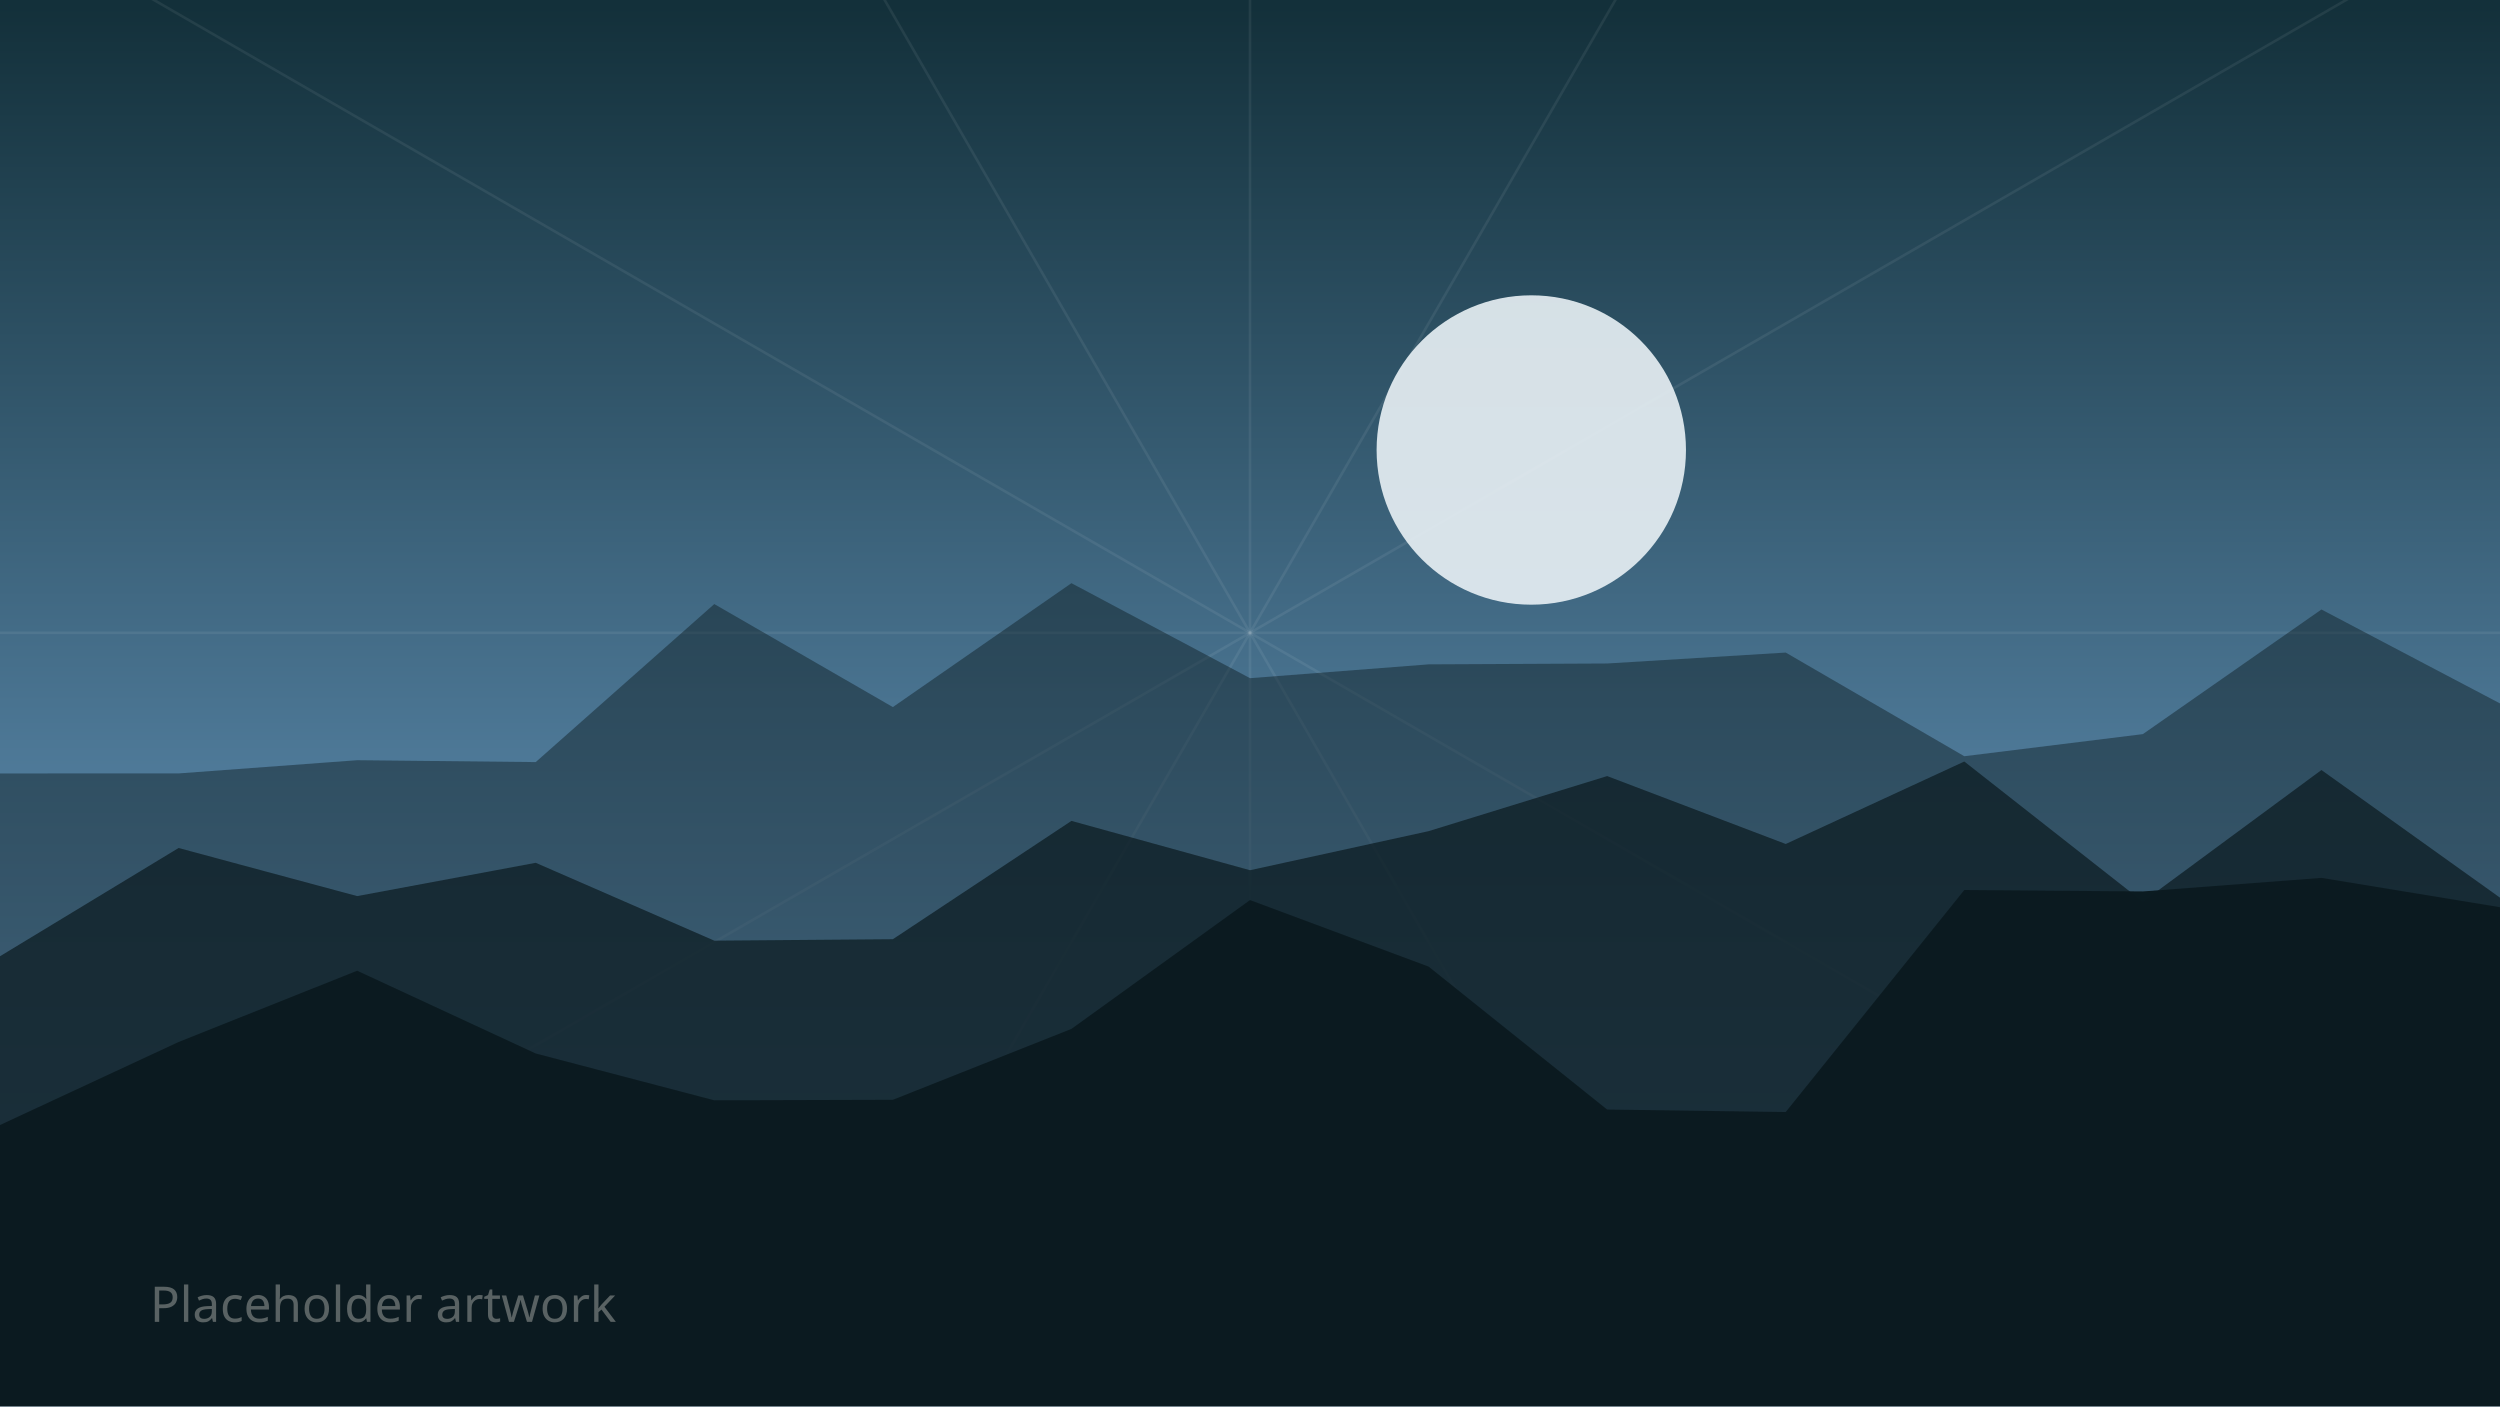
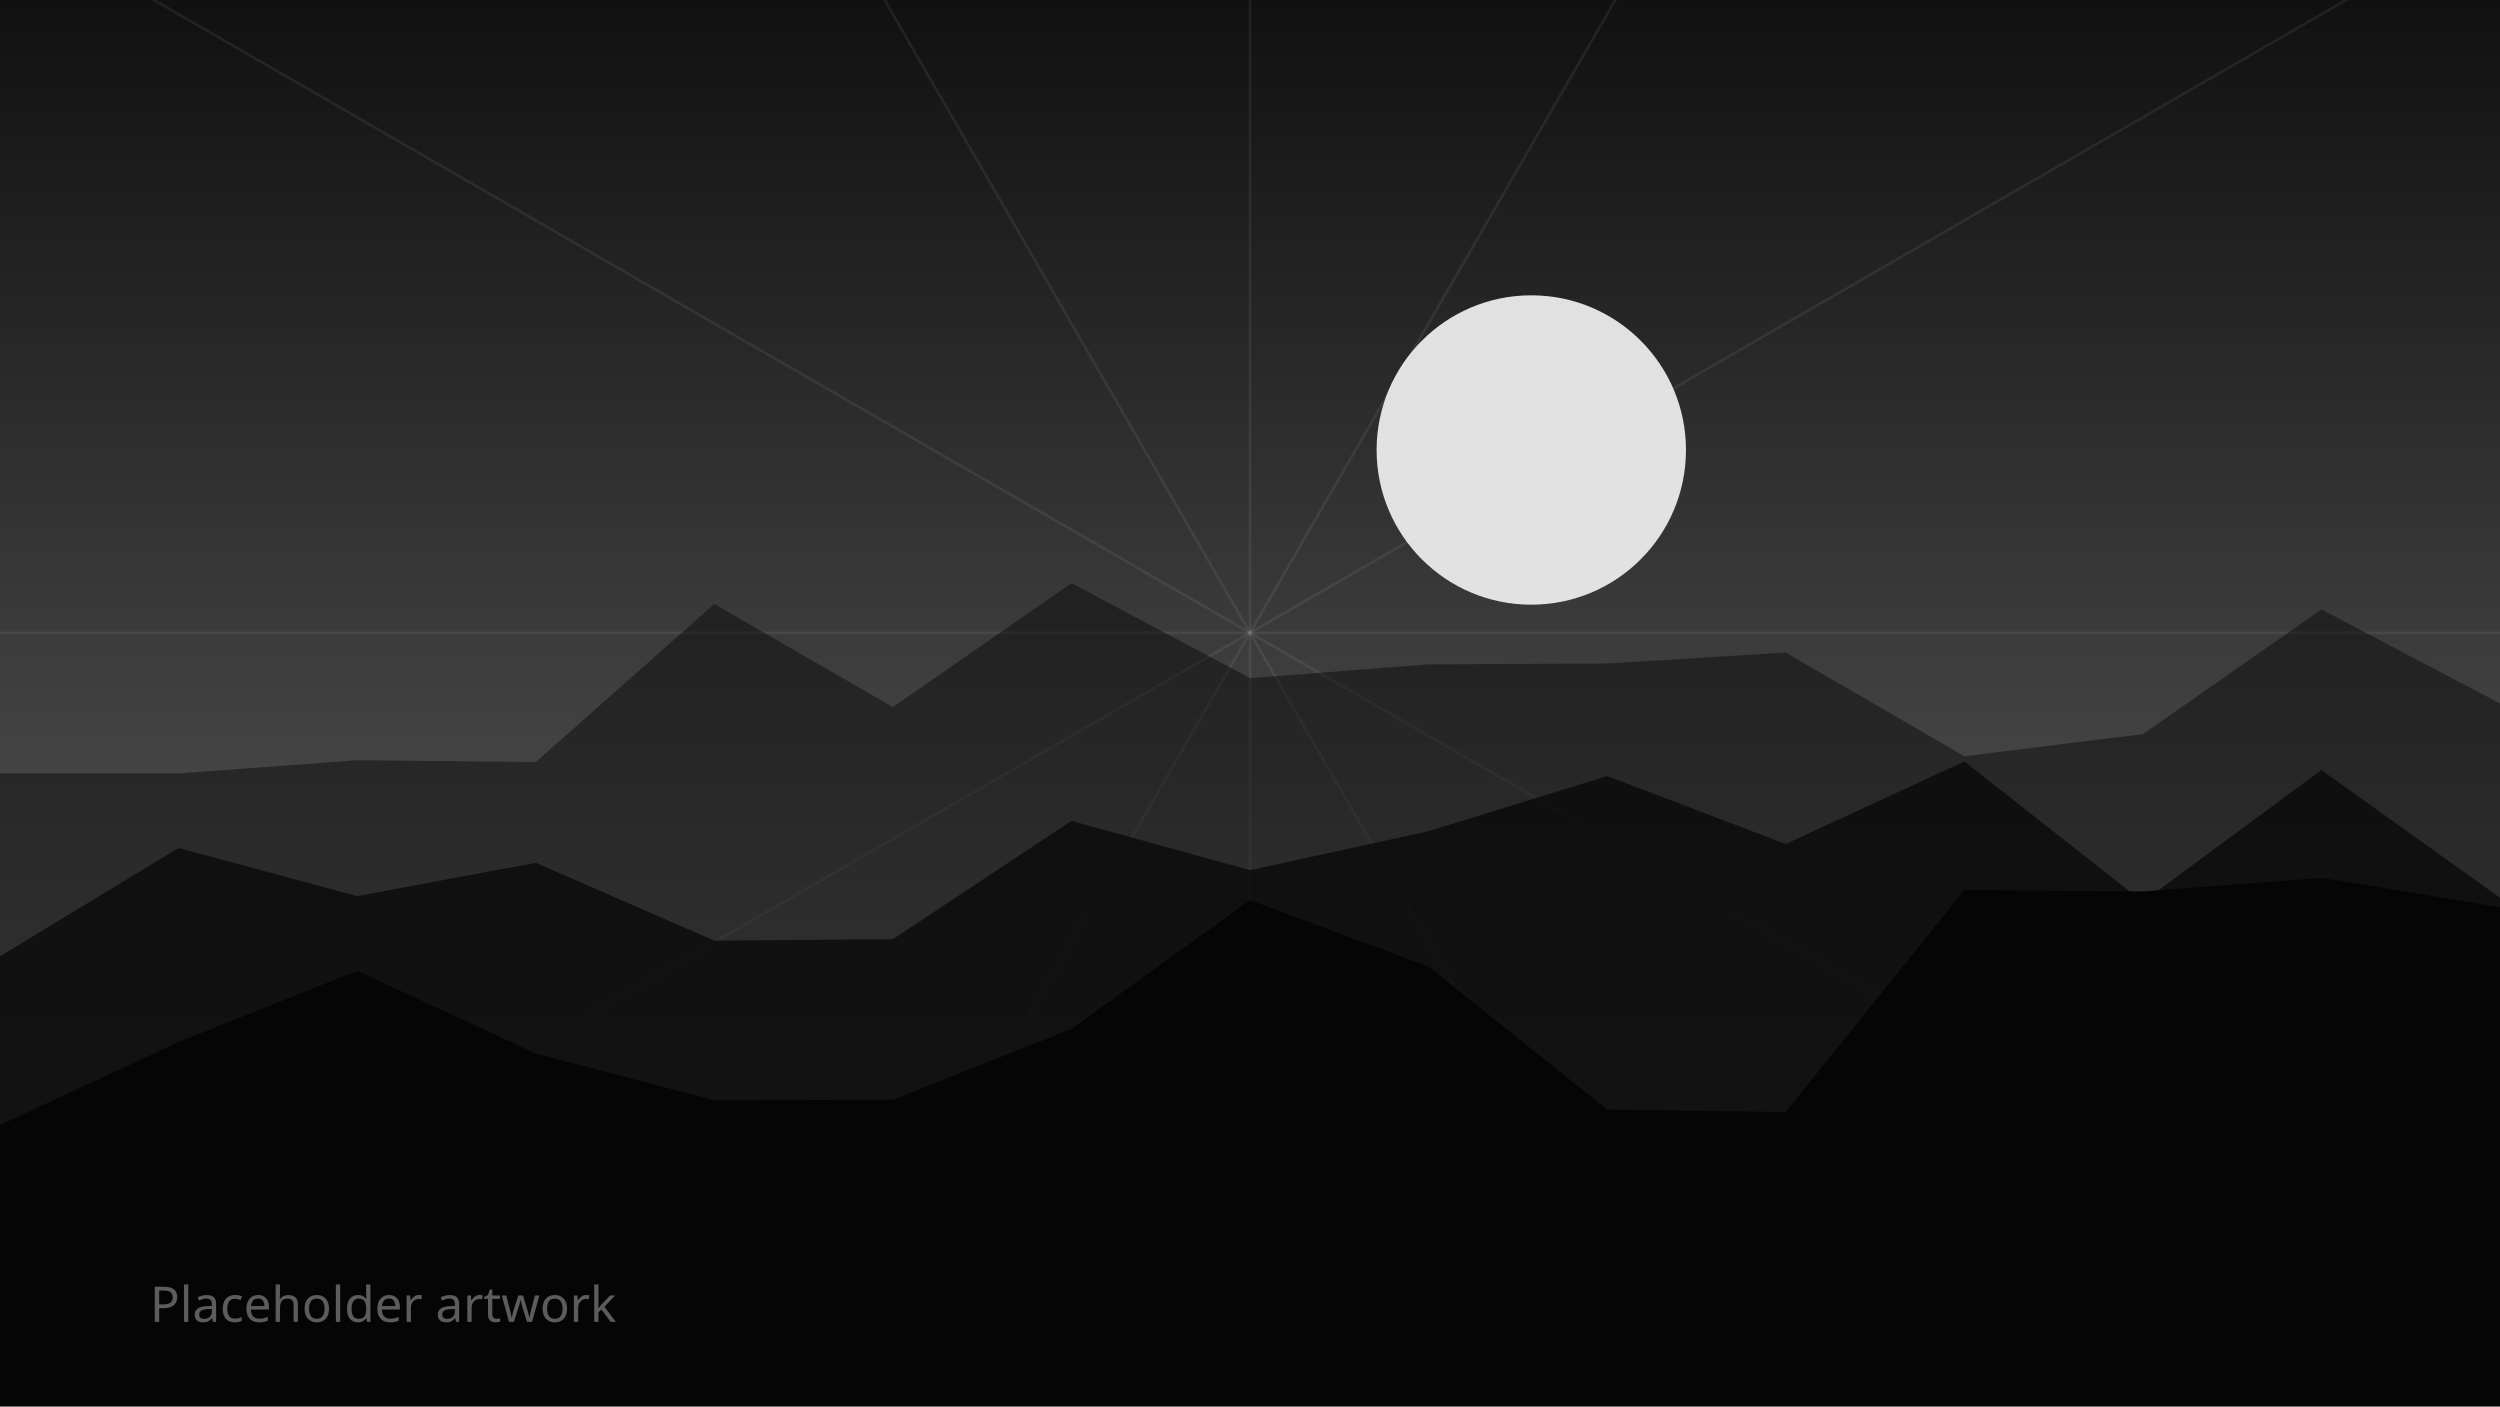
<svg xmlns="http://www.w3.org/2000/svg" viewBox="0 0 1920 1080" width="1920" height="1080">
  <defs>
    <linearGradient id="g" x1="0" y1="0" x2="0" y2="1">
-       <stop offset="0" stop-color="#13303a" />
-       <stop offset="1" stop-color="#7fb6e6" />
+       <stop offset="0" stop-color="#111111" />
+       <stop offset="1" stop-color="#6e6e6e" />
    </linearGradient>
  </defs>
  <rect width="1920" height="1080" fill="url(#g)" />
  <g stroke="#ffffff" stroke-opacity="0.07" stroke-width="2">
    <line x1="960" y1="486" x2="4800" y2="486" />
    <line x1="960" y1="486" x2="4285.538" y2="2406" />
    <line x1="960" y1="486" x2="2880" y2="3811.538" />
    <line x1="960" y1="486" x2="960" y2="4326" />
    <line x1="960" y1="486" x2="-960" y2="3811.538" />
    <line x1="960" y1="486" x2="-2365.538" y2="2406" />
    <line x1="960" y1="486" x2="-2880" y2="486" />
    <line x1="960" y1="486" x2="-2365.538" y2="-1434" />
    <line x1="960" y1="486" x2="-960" y2="-2839.538" />
    <line x1="960" y1="486" x2="960" y2="-3354" />
    <line x1="960" y1="486" x2="2880" y2="-2839.538" />
    <line x1="960" y1="486" x2="4285.538" y2="-1434" />
  </g>
-   <circle cx="1176.026" cy="345.6" r="118.8" fill="#e9f1f5" opacity="0.9" />
-   <path d="M0 1080 L0 594 L137.143 593.988 L274.286 583.832 L411.429 585.283 L548.571 463.907 L685.714 543.04 L822.857 447.875 L960 520.836 L1097.143 510.23 L1234.286 509.558 L1371.429 501.166 L1508.571 580.778 L1645.714 563.804 L1782.857 468.083 L1920 540.233 L1920 1080 Z" fill="#0b1a20" opacity="0.45" />
-   <path d="M0 1080 L0 734.4 L137.143 651.256 L274.286 688.21 L411.429 662.628 L548.571 722.428 L685.714 721.312 L822.857 630.447 L960 668.326 L1097.143 638.331 L1234.286 596.024 L1371.429 648.185 L1508.571 584.841 L1645.714 692.52 L1782.857 591.376 L1920 689.425 L1920 1080 Z" fill="#0b1a20" opacity="0.72" />
-   <path d="M0 1080 L0 864 L137.143 800.238 L274.286 745.508 L411.429 809.069 L548.571 845.03 L685.714 844.633 L822.857 790.183 L960 691.245 L1097.143 742.33 L1234.286 852.12 L1371.429 854.03 L1508.571 683.539 L1645.714 684.625 L1782.857 674.205 L1920 696.738 L1920 1080 Z" fill="#0b1a20" opacity="0.99" />
-   <text x="115.2" y="1015.2" fill="#ece7de" fill-opacity="0.35" font-family="sans-serif" font-size="37.8">Placeholder artwork</text>
+   <circle cx="1176.026" cy="345.6" r="118.8" fill="#f5f5f5" opacity="0.9" />
+   <path d="M0 1080 L0 594 L137.143 593.988 L274.286 583.832 L411.429 585.283 L548.571 463.907 L685.714 543.04 L822.857 447.875 L960 520.836 L1097.143 510.23 L1234.286 509.558 L1371.429 501.166 L1508.571 580.778 L1645.714 563.804 L1782.857 468.083 L1920 540.233 L1920 1080 Z" fill="#050505" opacity="0.45" />
+   <path d="M0 1080 L0 734.4 L137.143 651.256 L274.286 688.21 L411.429 662.628 L548.571 722.428 L685.714 721.312 L822.857 630.447 L960 668.326 L1097.143 638.331 L1234.286 596.024 L1371.429 648.185 L1508.571 584.841 L1645.714 692.52 L1782.857 591.376 L1920 689.425 L1920 1080 Z" fill="#050505" opacity="0.72" />
+   <path d="M0 1080 L0 864 L137.143 800.238 L274.286 745.508 L411.429 809.069 L548.571 845.03 L685.714 844.633 L822.857 790.183 L960 691.245 L1097.143 742.33 L1234.286 852.12 L1371.429 854.03 L1508.571 683.539 L1645.714 684.625 L1782.857 674.205 L1920 696.738 L1920 1080 Z" fill="#050505" opacity="0.99" />
+   <text x="115.2" y="1015.2" fill="#ffffff" fill-opacity="0.35" font-family="sans-serif" font-size="37.8">Placeholder artwork</text>
</svg>
